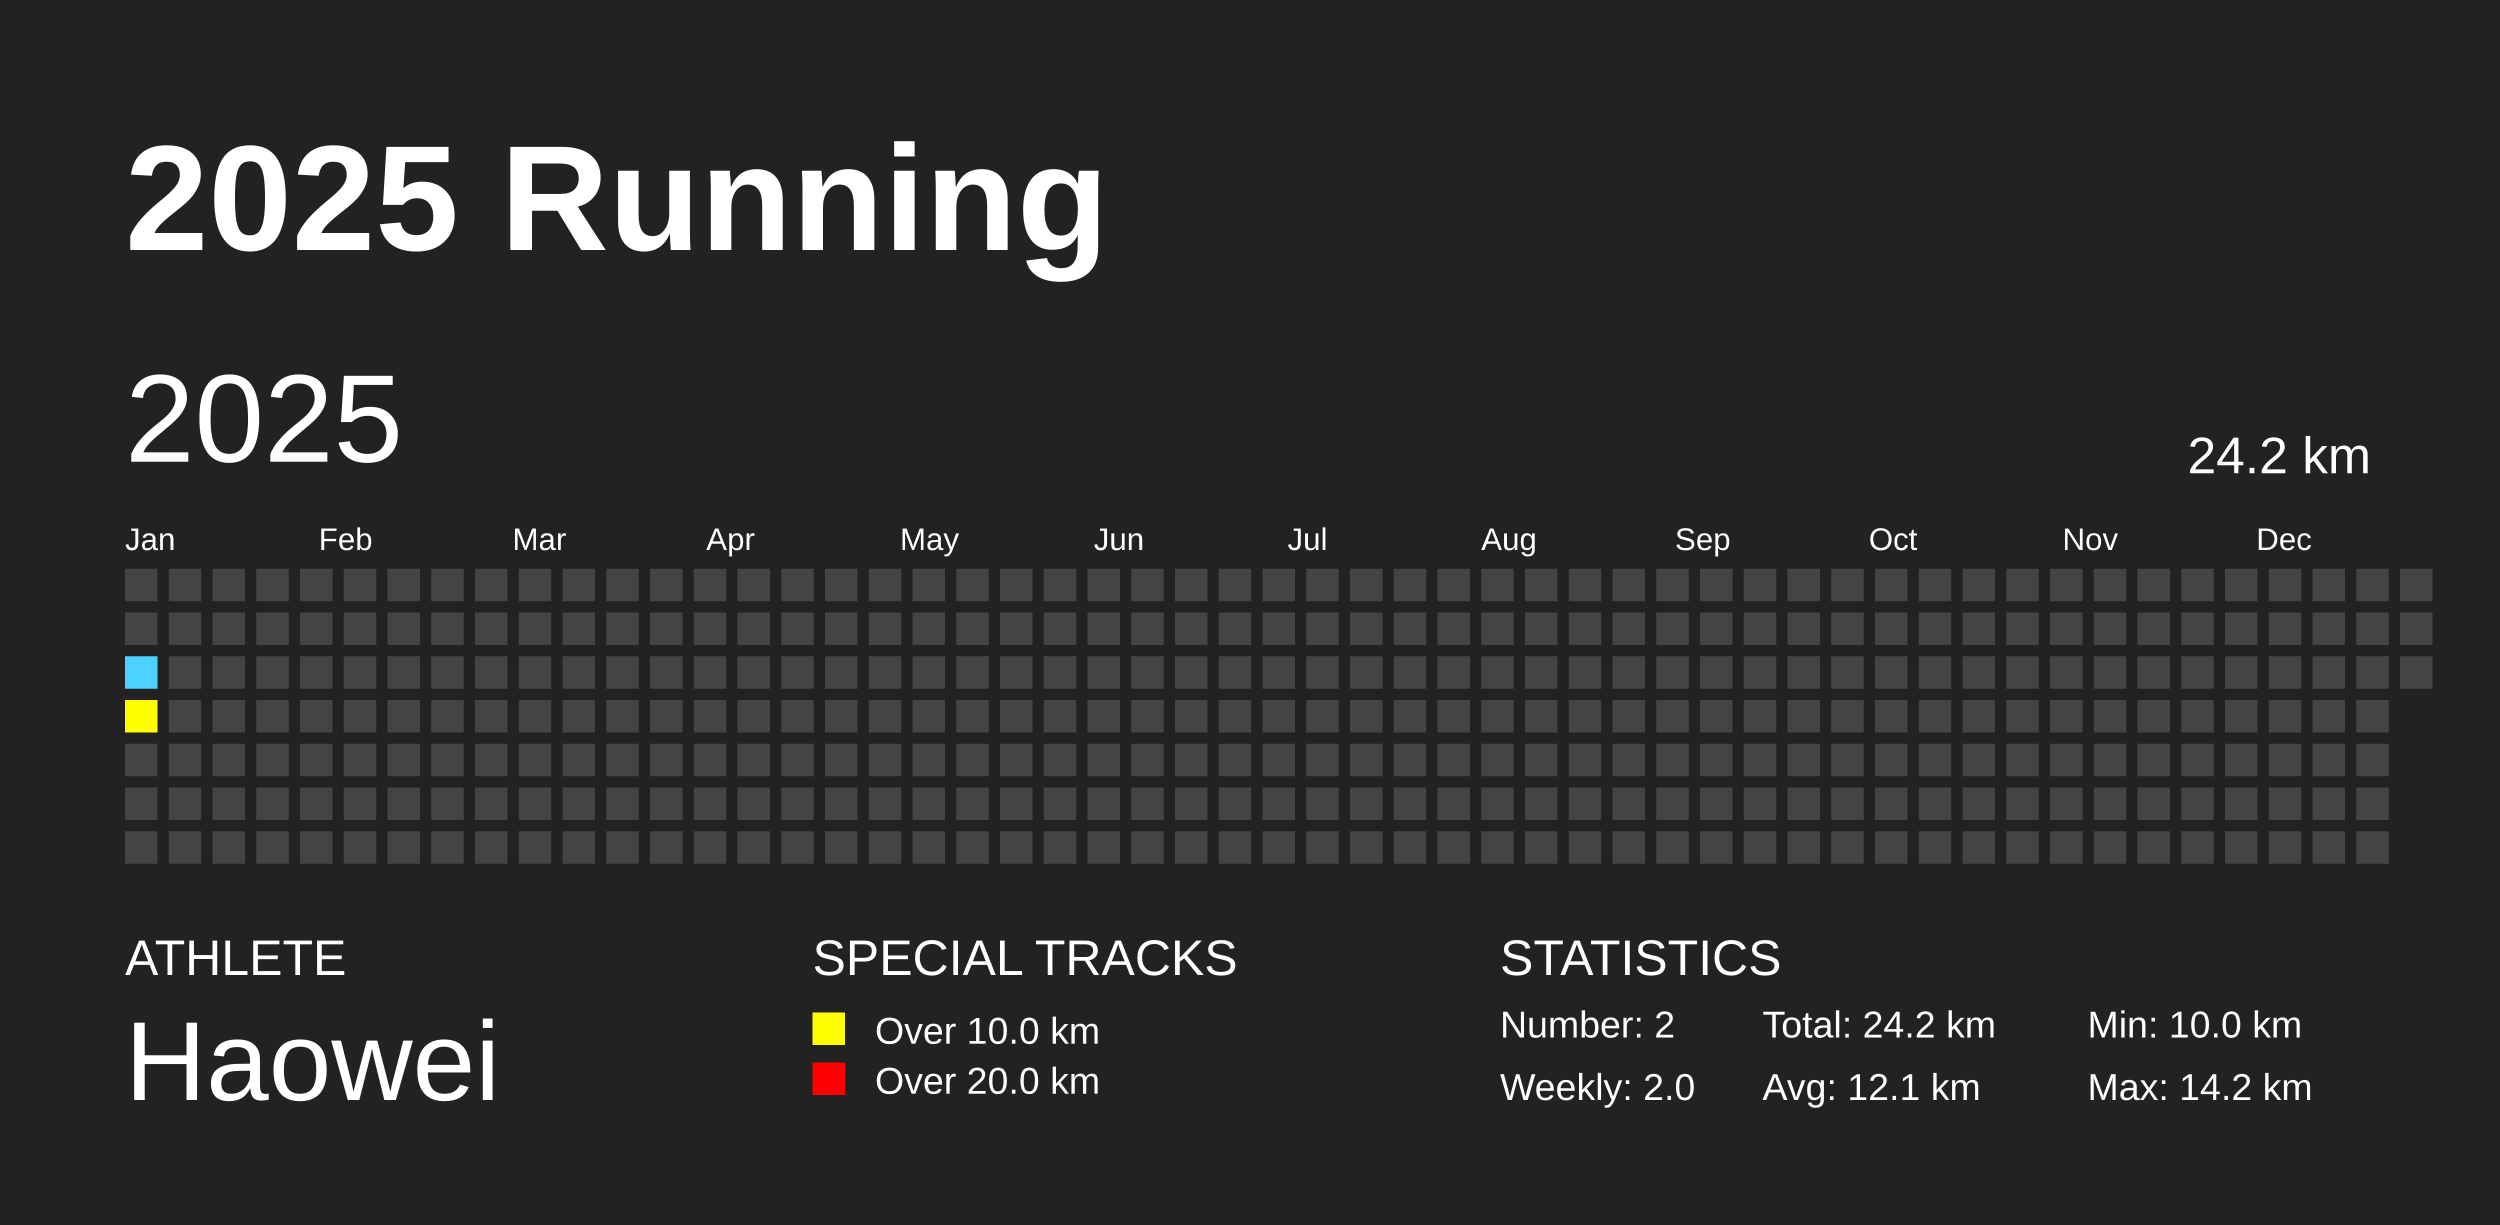
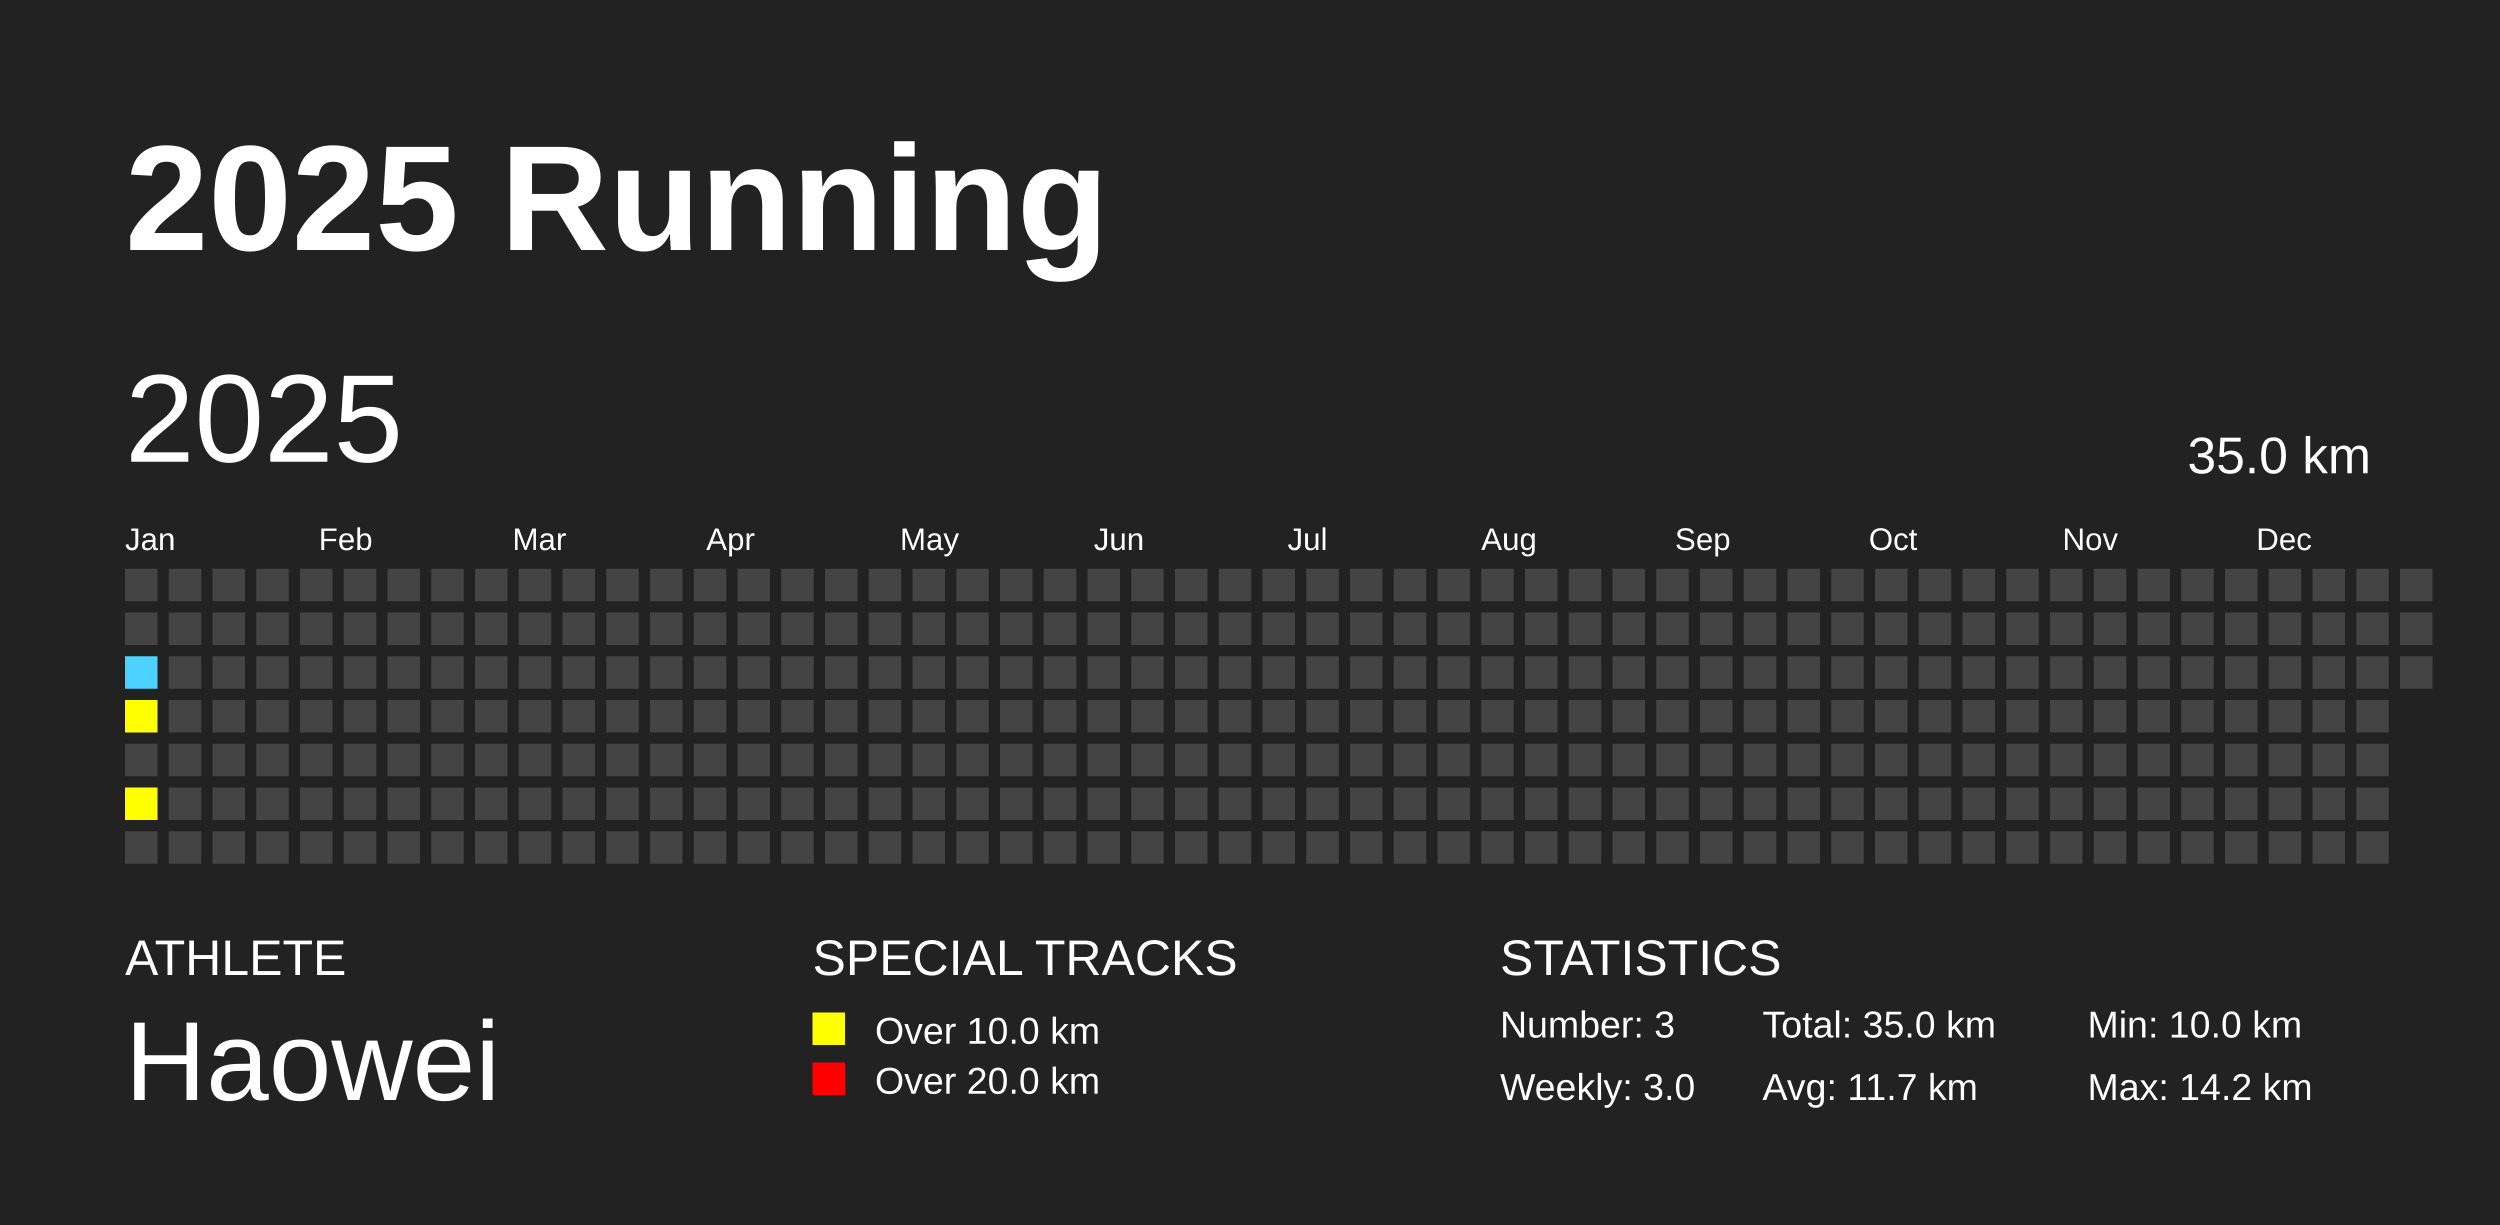
<svg xmlns="http://www.w3.org/2000/svg" baseProfile="full" height="98mm" version="1.1" viewBox="0,0,200,98" width="200mm">
  <defs />
  <rect fill="#222222" height="98" width="200" x="0" y="0" />
  <text fill="#FFFFFF" style="font-size:12px; font-family:Arial; font-weight:bold;" x="10" y="20">2025 Running</text>
  <text fill="#FFFFFF" style="font-size:4px; font-family:Arial" x="10" y="78">ATHLETE</text>
  <text fill="#FFFFFF" style="font-size:9px; font-family:Arial" x="10" y="88">Haowei</text>
  <text fill="#FFFFFF" style="font-size:4px; font-family:Arial" x="65" y="78">SPECIAL TRACKS</text>
  <rect fill="yellow" height="2.6" width="2.6" x="65" y="81" />
  <text fill="#FFFFFF" style="font-size:3px; font-family:Arial" x="70" y="83.5">Over 10.0 km</text>
  <rect fill="red" height="2.6" width="2.6" x="65" y="85" />
  <text fill="#FFFFFF" style="font-size:3px; font-family:Arial" x="70" y="87.5">Over 20.0 km</text>
  <text fill="#FFFFFF" style="font-size:4px; font-family:Arial" x="120" y="78">STATISTICS</text>
-   <text fill="#FFFFFF" style="font-size:3px; font-family:Arial" x="120" y="83">Number: 2</text>
-   <text fill="#FFFFFF" style="font-size:3px; font-family:Arial" x="120" y="88">Weekly: 2.0</text>
-   <text fill="#FFFFFF" style="font-size:3px; font-family:Arial" x="141" y="83">Total: 24.2 km</text>
-   <text fill="#FFFFFF" style="font-size:3px; font-family:Arial" x="141" y="88">Avg: 12.1 km</text>
+   <text fill="#FFFFFF" style="font-size:3px; font-family:Arial" x="120" y="83">Number: 3</text>
+   <text fill="#FFFFFF" style="font-size:3px; font-family:Arial" x="120" y="88">Weekly: 3.0</text>
+   <text fill="#FFFFFF" style="font-size:3px; font-family:Arial" x="141" y="83">Total: 35.0 km</text>
+   <text fill="#FFFFFF" style="font-size:3px; font-family:Arial" x="141" y="88">Avg: 11.7 km</text>
  <text fill="#FFFFFF" style="font-size:3px; font-family:Arial" x="167" y="83">Min: 10.0 km</text>
  <text fill="#FFFFFF" style="font-size:3px; font-family:Arial" x="167" y="88">Max: 14.2 km</text>
  <text dominant-baseline="hanging" fill="#FFFFFF" style="font-size:10.0px; font-family:Arial;" x="10" y="30">2025</text>
-   <text dominant-baseline="hanging" fill="#FFFFFF" style="font-size:4.125px; font-family:Arial;" x="175" y="35">24.2 km</text>
+   <text dominant-baseline="hanging" fill="#FFFFFF" style="font-size:4.125px; font-family:Arial;" x="175" y="35">35.0 km</text>
  <text fill="#FFFFFF" style="font-size:2.5px; font-family:Arial" x="10.0" y="44">Jan</text>
  <text fill="#FFFFFF" style="font-size:2.5px; font-family:Arial" x="25.5" y="44">Feb</text>
  <text fill="#FFFFFF" style="font-size:2.5px; font-family:Arial" x="41.0" y="44">Mar</text>
  <text fill="#FFFFFF" style="font-size:2.5px; font-family:Arial" x="56.5" y="44">Apr</text>
  <text fill="#FFFFFF" style="font-size:2.5px; font-family:Arial" x="72.0" y="44">May</text>
  <text fill="#FFFFFF" style="font-size:2.5px; font-family:Arial" x="87.5" y="44">Jun</text>
  <text fill="#FFFFFF" style="font-size:2.5px; font-family:Arial" x="103.0" y="44">Jul</text>
  <text fill="#FFFFFF" style="font-size:2.5px; font-family:Arial" x="118.5" y="44">Aug</text>
  <text fill="#FFFFFF" style="font-size:2.5px; font-family:Arial" x="134.0" y="44">Sep</text>
  <text fill="#FFFFFF" style="font-size:2.5px; font-family:Arial" x="149.5" y="44">Oct</text>
  <text fill="#FFFFFF" style="font-size:2.5px; font-family:Arial" x="165.0" y="44">Nov</text>
  <text fill="#FFFFFF" style="font-size:2.5px; font-family:Arial" x="180.5" y="44">Dec</text>
  <rect fill="#444444" height="2.6" width="2.6" x="10.0" y="45.5" />
  <rect fill="#444444" height="2.6" width="2.6" x="10.0" y="49.0" />
  <rect fill="#4DD2FF" height="2.6" width="2.6" x="10.0" y="52.5" />
  <rect fill="yellow" height="2.6" width="2.6" x="10.0" y="56.0" />
  <rect fill="#444444" height="2.6" width="2.6" x="10.0" y="59.5" />
-   <rect fill="#444444" height="2.6" width="2.6" x="10.0" y="63.0" />
+   <rect fill="yellow" height="2.6" width="2.6" x="10.0" y="63.0" />
  <rect fill="#444444" height="2.6" width="2.6" x="10.0" y="66.5" />
  <rect fill="#444444" height="2.6" width="2.6" x="13.5" y="45.5" />
  <rect fill="#444444" height="2.6" width="2.6" x="13.5" y="49.0" />
  <rect fill="#444444" height="2.6" width="2.6" x="13.5" y="52.5" />
  <rect fill="#444444" height="2.6" width="2.6" x="13.5" y="56.0" />
  <rect fill="#444444" height="2.6" width="2.6" x="13.5" y="59.5" />
  <rect fill="#444444" height="2.6" width="2.6" x="13.5" y="63.0" />
  <rect fill="#444444" height="2.6" width="2.6" x="13.5" y="66.5" />
  <rect fill="#444444" height="2.6" width="2.6" x="17.0" y="45.5" />
  <rect fill="#444444" height="2.6" width="2.6" x="17.0" y="49.0" />
  <rect fill="#444444" height="2.6" width="2.6" x="17.0" y="52.5" />
  <rect fill="#444444" height="2.6" width="2.6" x="17.0" y="56.0" />
  <rect fill="#444444" height="2.6" width="2.6" x="17.0" y="59.5" />
  <rect fill="#444444" height="2.6" width="2.6" x="17.0" y="63.0" />
  <rect fill="#444444" height="2.6" width="2.6" x="17.0" y="66.5" />
  <rect fill="#444444" height="2.6" width="2.6" x="20.5" y="45.5" />
  <rect fill="#444444" height="2.6" width="2.6" x="20.5" y="49.0" />
  <rect fill="#444444" height="2.6" width="2.6" x="20.5" y="52.5" />
  <rect fill="#444444" height="2.6" width="2.6" x="20.5" y="56.0" />
  <rect fill="#444444" height="2.6" width="2.6" x="20.5" y="59.5" />
  <rect fill="#444444" height="2.6" width="2.6" x="20.5" y="63.0" />
  <rect fill="#444444" height="2.6" width="2.6" x="20.5" y="66.5" />
  <rect fill="#444444" height="2.6" width="2.6" x="24.0" y="45.5" />
  <rect fill="#444444" height="2.6" width="2.6" x="24.0" y="49.0" />
  <rect fill="#444444" height="2.6" width="2.6" x="24.0" y="52.5" />
  <rect fill="#444444" height="2.6" width="2.6" x="24.0" y="56.0" />
  <rect fill="#444444" height="2.6" width="2.6" x="24.0" y="59.5" />
  <rect fill="#444444" height="2.6" width="2.6" x="24.0" y="63.0" />
  <rect fill="#444444" height="2.6" width="2.6" x="24.0" y="66.5" />
  <rect fill="#444444" height="2.6" width="2.6" x="27.5" y="45.5" />
  <rect fill="#444444" height="2.6" width="2.6" x="27.5" y="49.0" />
  <rect fill="#444444" height="2.6" width="2.6" x="27.5" y="52.5" />
  <rect fill="#444444" height="2.6" width="2.6" x="27.5" y="56.0" />
  <rect fill="#444444" height="2.6" width="2.6" x="27.5" y="59.5" />
  <rect fill="#444444" height="2.6" width="2.6" x="27.5" y="63.0" />
  <rect fill="#444444" height="2.6" width="2.6" x="27.5" y="66.5" />
  <rect fill="#444444" height="2.6" width="2.6" x="31.0" y="45.5" />
  <rect fill="#444444" height="2.6" width="2.6" x="31.0" y="49.0" />
  <rect fill="#444444" height="2.6" width="2.6" x="31.0" y="52.5" />
  <rect fill="#444444" height="2.6" width="2.6" x="31.0" y="56.0" />
  <rect fill="#444444" height="2.6" width="2.6" x="31.0" y="59.5" />
  <rect fill="#444444" height="2.6" width="2.6" x="31.0" y="63.0" />
  <rect fill="#444444" height="2.6" width="2.6" x="31.0" y="66.5" />
  <rect fill="#444444" height="2.6" width="2.6" x="34.5" y="45.5" />
  <rect fill="#444444" height="2.6" width="2.6" x="34.5" y="49.0" />
  <rect fill="#444444" height="2.6" width="2.6" x="34.5" y="52.5" />
  <rect fill="#444444" height="2.6" width="2.6" x="34.5" y="56.0" />
  <rect fill="#444444" height="2.6" width="2.6" x="34.5" y="59.5" />
  <rect fill="#444444" height="2.6" width="2.6" x="34.5" y="63.0" />
  <rect fill="#444444" height="2.6" width="2.6" x="34.5" y="66.5" />
  <rect fill="#444444" height="2.6" width="2.6" x="38.0" y="45.5" />
  <rect fill="#444444" height="2.6" width="2.6" x="38.0" y="49.0" />
  <rect fill="#444444" height="2.6" width="2.6" x="38.0" y="52.5" />
  <rect fill="#444444" height="2.6" width="2.6" x="38.0" y="56.0" />
  <rect fill="#444444" height="2.6" width="2.6" x="38.0" y="59.5" />
  <rect fill="#444444" height="2.6" width="2.6" x="38.0" y="63.0" />
  <rect fill="#444444" height="2.6" width="2.6" x="38.0" y="66.5" />
  <rect fill="#444444" height="2.6" width="2.6" x="41.5" y="45.5" />
  <rect fill="#444444" height="2.6" width="2.6" x="41.5" y="49.0" />
  <rect fill="#444444" height="2.6" width="2.6" x="41.5" y="52.5" />
  <rect fill="#444444" height="2.6" width="2.6" x="41.5" y="56.0" />
  <rect fill="#444444" height="2.6" width="2.6" x="41.5" y="59.5" />
  <rect fill="#444444" height="2.6" width="2.6" x="41.5" y="63.0" />
  <rect fill="#444444" height="2.6" width="2.6" x="41.5" y="66.5" />
  <rect fill="#444444" height="2.6" width="2.6" x="45.0" y="45.5" />
  <rect fill="#444444" height="2.6" width="2.6" x="45.0" y="49.0" />
  <rect fill="#444444" height="2.6" width="2.6" x="45.0" y="52.5" />
  <rect fill="#444444" height="2.6" width="2.6" x="45.0" y="56.0" />
  <rect fill="#444444" height="2.6" width="2.6" x="45.0" y="59.5" />
  <rect fill="#444444" height="2.6" width="2.6" x="45.0" y="63.0" />
  <rect fill="#444444" height="2.6" width="2.6" x="45.0" y="66.5" />
  <rect fill="#444444" height="2.6" width="2.6" x="48.5" y="45.5" />
  <rect fill="#444444" height="2.6" width="2.6" x="48.5" y="49.0" />
  <rect fill="#444444" height="2.6" width="2.6" x="48.5" y="52.5" />
  <rect fill="#444444" height="2.6" width="2.6" x="48.5" y="56.0" />
  <rect fill="#444444" height="2.6" width="2.6" x="48.5" y="59.5" />
  <rect fill="#444444" height="2.6" width="2.6" x="48.5" y="63.0" />
  <rect fill="#444444" height="2.6" width="2.6" x="48.5" y="66.5" />
  <rect fill="#444444" height="2.6" width="2.6" x="52.0" y="45.5" />
  <rect fill="#444444" height="2.6" width="2.6" x="52.0" y="49.0" />
  <rect fill="#444444" height="2.6" width="2.6" x="52.0" y="52.5" />
  <rect fill="#444444" height="2.6" width="2.6" x="52.0" y="56.0" />
  <rect fill="#444444" height="2.6" width="2.6" x="52.0" y="59.5" />
  <rect fill="#444444" height="2.6" width="2.6" x="52.0" y="63.0" />
  <rect fill="#444444" height="2.6" width="2.6" x="52.0" y="66.5" />
  <rect fill="#444444" height="2.6" width="2.6" x="55.5" y="45.5" />
  <rect fill="#444444" height="2.6" width="2.6" x="55.5" y="49.0" />
  <rect fill="#444444" height="2.6" width="2.6" x="55.5" y="52.5" />
  <rect fill="#444444" height="2.6" width="2.6" x="55.5" y="56.0" />
  <rect fill="#444444" height="2.6" width="2.6" x="55.5" y="59.5" />
  <rect fill="#444444" height="2.6" width="2.6" x="55.5" y="63.0" />
  <rect fill="#444444" height="2.6" width="2.6" x="55.5" y="66.5" />
  <rect fill="#444444" height="2.6" width="2.6" x="59.0" y="45.5" />
  <rect fill="#444444" height="2.6" width="2.6" x="59.0" y="49.0" />
  <rect fill="#444444" height="2.6" width="2.6" x="59.0" y="52.5" />
  <rect fill="#444444" height="2.6" width="2.6" x="59.0" y="56.0" />
  <rect fill="#444444" height="2.6" width="2.6" x="59.0" y="59.5" />
  <rect fill="#444444" height="2.6" width="2.6" x="59.0" y="63.0" />
  <rect fill="#444444" height="2.6" width="2.6" x="59.0" y="66.5" />
  <rect fill="#444444" height="2.6" width="2.6" x="62.5" y="45.5" />
  <rect fill="#444444" height="2.6" width="2.6" x="62.5" y="49.0" />
  <rect fill="#444444" height="2.6" width="2.6" x="62.5" y="52.5" />
  <rect fill="#444444" height="2.6" width="2.6" x="62.5" y="56.0" />
  <rect fill="#444444" height="2.6" width="2.6" x="62.5" y="59.5" />
  <rect fill="#444444" height="2.6" width="2.6" x="62.5" y="63.0" />
  <rect fill="#444444" height="2.6" width="2.6" x="62.5" y="66.5" />
  <rect fill="#444444" height="2.6" width="2.6" x="66.0" y="45.5" />
  <rect fill="#444444" height="2.6" width="2.6" x="66.0" y="49.0" />
  <rect fill="#444444" height="2.6" width="2.6" x="66.0" y="52.5" />
  <rect fill="#444444" height="2.6" width="2.6" x="66.0" y="56.0" />
  <rect fill="#444444" height="2.6" width="2.6" x="66.0" y="59.5" />
  <rect fill="#444444" height="2.6" width="2.6" x="66.0" y="63.0" />
  <rect fill="#444444" height="2.6" width="2.6" x="66.0" y="66.5" />
  <rect fill="#444444" height="2.6" width="2.6" x="69.5" y="45.5" />
  <rect fill="#444444" height="2.6" width="2.6" x="69.5" y="49.0" />
  <rect fill="#444444" height="2.6" width="2.6" x="69.5" y="52.5" />
  <rect fill="#444444" height="2.6" width="2.6" x="69.5" y="56.0" />
  <rect fill="#444444" height="2.6" width="2.6" x="69.5" y="59.5" />
  <rect fill="#444444" height="2.6" width="2.6" x="69.5" y="63.0" />
  <rect fill="#444444" height="2.6" width="2.6" x="69.5" y="66.5" />
  <rect fill="#444444" height="2.6" width="2.6" x="73.0" y="45.5" />
  <rect fill="#444444" height="2.6" width="2.6" x="73.0" y="49.0" />
  <rect fill="#444444" height="2.6" width="2.6" x="73.0" y="52.5" />
  <rect fill="#444444" height="2.6" width="2.6" x="73.0" y="56.0" />
  <rect fill="#444444" height="2.6" width="2.6" x="73.0" y="59.5" />
  <rect fill="#444444" height="2.6" width="2.6" x="73.0" y="63.0" />
  <rect fill="#444444" height="2.6" width="2.6" x="73.0" y="66.5" />
  <rect fill="#444444" height="2.6" width="2.6" x="76.5" y="45.5" />
  <rect fill="#444444" height="2.6" width="2.6" x="76.5" y="49.0" />
  <rect fill="#444444" height="2.6" width="2.6" x="76.5" y="52.5" />
  <rect fill="#444444" height="2.6" width="2.6" x="76.5" y="56.0" />
  <rect fill="#444444" height="2.6" width="2.6" x="76.5" y="59.5" />
  <rect fill="#444444" height="2.6" width="2.6" x="76.5" y="63.0" />
  <rect fill="#444444" height="2.6" width="2.6" x="76.5" y="66.5" />
  <rect fill="#444444" height="2.6" width="2.6" x="80.0" y="45.5" />
  <rect fill="#444444" height="2.6" width="2.6" x="80.0" y="49.0" />
  <rect fill="#444444" height="2.6" width="2.6" x="80.0" y="52.5" />
  <rect fill="#444444" height="2.6" width="2.6" x="80.0" y="56.0" />
  <rect fill="#444444" height="2.6" width="2.6" x="80.0" y="59.5" />
  <rect fill="#444444" height="2.6" width="2.6" x="80.0" y="63.0" />
  <rect fill="#444444" height="2.6" width="2.6" x="80.0" y="66.5" />
  <rect fill="#444444" height="2.6" width="2.6" x="83.5" y="45.5" />
  <rect fill="#444444" height="2.6" width="2.6" x="83.5" y="49.0" />
  <rect fill="#444444" height="2.6" width="2.6" x="83.5" y="52.5" />
  <rect fill="#444444" height="2.6" width="2.6" x="83.5" y="56.0" />
  <rect fill="#444444" height="2.6" width="2.6" x="83.5" y="59.5" />
  <rect fill="#444444" height="2.6" width="2.6" x="83.5" y="63.0" />
  <rect fill="#444444" height="2.6" width="2.6" x="83.5" y="66.5" />
  <rect fill="#444444" height="2.6" width="2.6" x="87.0" y="45.5" />
  <rect fill="#444444" height="2.6" width="2.6" x="87.0" y="49.0" />
  <rect fill="#444444" height="2.6" width="2.6" x="87.0" y="52.5" />
  <rect fill="#444444" height="2.6" width="2.6" x="87.0" y="56.0" />
  <rect fill="#444444" height="2.6" width="2.6" x="87.0" y="59.5" />
  <rect fill="#444444" height="2.6" width="2.6" x="87.0" y="63.0" />
  <rect fill="#444444" height="2.6" width="2.6" x="87.0" y="66.5" />
  <rect fill="#444444" height="2.6" width="2.6" x="90.5" y="45.5" />
  <rect fill="#444444" height="2.6" width="2.6" x="90.5" y="49.0" />
  <rect fill="#444444" height="2.6" width="2.6" x="90.5" y="52.5" />
  <rect fill="#444444" height="2.6" width="2.6" x="90.5" y="56.0" />
  <rect fill="#444444" height="2.6" width="2.6" x="90.5" y="59.5" />
  <rect fill="#444444" height="2.6" width="2.6" x="90.5" y="63.0" />
  <rect fill="#444444" height="2.6" width="2.6" x="90.5" y="66.5" />
  <rect fill="#444444" height="2.6" width="2.6" x="94.0" y="45.5" />
  <rect fill="#444444" height="2.6" width="2.6" x="94.0" y="49.0" />
  <rect fill="#444444" height="2.6" width="2.6" x="94.0" y="52.5" />
  <rect fill="#444444" height="2.6" width="2.6" x="94.0" y="56.0" />
  <rect fill="#444444" height="2.6" width="2.6" x="94.0" y="59.5" />
  <rect fill="#444444" height="2.6" width="2.6" x="94.0" y="63.0" />
  <rect fill="#444444" height="2.6" width="2.6" x="94.0" y="66.5" />
  <rect fill="#444444" height="2.6" width="2.6" x="97.5" y="45.5" />
  <rect fill="#444444" height="2.6" width="2.6" x="97.5" y="49.0" />
  <rect fill="#444444" height="2.6" width="2.6" x="97.5" y="52.5" />
  <rect fill="#444444" height="2.6" width="2.6" x="97.5" y="56.0" />
  <rect fill="#444444" height="2.6" width="2.6" x="97.5" y="59.5" />
  <rect fill="#444444" height="2.6" width="2.6" x="97.5" y="63.0" />
  <rect fill="#444444" height="2.6" width="2.6" x="97.5" y="66.5" />
  <rect fill="#444444" height="2.6" width="2.6" x="101.0" y="45.5" />
  <rect fill="#444444" height="2.6" width="2.6" x="101.0" y="49.0" />
  <rect fill="#444444" height="2.6" width="2.6" x="101.0" y="52.5" />
  <rect fill="#444444" height="2.6" width="2.6" x="101.0" y="56.0" />
  <rect fill="#444444" height="2.6" width="2.6" x="101.0" y="59.5" />
  <rect fill="#444444" height="2.6" width="2.6" x="101.0" y="63.0" />
  <rect fill="#444444" height="2.6" width="2.6" x="101.0" y="66.5" />
  <rect fill="#444444" height="2.6" width="2.6" x="104.5" y="45.5" />
  <rect fill="#444444" height="2.6" width="2.6" x="104.5" y="49.0" />
  <rect fill="#444444" height="2.6" width="2.6" x="104.5" y="52.5" />
  <rect fill="#444444" height="2.6" width="2.6" x="104.5" y="56.0" />
  <rect fill="#444444" height="2.6" width="2.6" x="104.5" y="59.5" />
  <rect fill="#444444" height="2.6" width="2.6" x="104.5" y="63.0" />
  <rect fill="#444444" height="2.6" width="2.6" x="104.5" y="66.5" />
  <rect fill="#444444" height="2.6" width="2.6" x="108.0" y="45.5" />
  <rect fill="#444444" height="2.6" width="2.6" x="108.0" y="49.0" />
  <rect fill="#444444" height="2.6" width="2.6" x="108.0" y="52.5" />
  <rect fill="#444444" height="2.6" width="2.6" x="108.0" y="56.0" />
  <rect fill="#444444" height="2.6" width="2.6" x="108.0" y="59.5" />
  <rect fill="#444444" height="2.6" width="2.6" x="108.0" y="63.0" />
  <rect fill="#444444" height="2.6" width="2.6" x="108.0" y="66.5" />
  <rect fill="#444444" height="2.6" width="2.6" x="111.5" y="45.5" />
  <rect fill="#444444" height="2.6" width="2.6" x="111.5" y="49.0" />
  <rect fill="#444444" height="2.6" width="2.6" x="111.5" y="52.5" />
  <rect fill="#444444" height="2.6" width="2.6" x="111.5" y="56.0" />
  <rect fill="#444444" height="2.6" width="2.6" x="111.5" y="59.5" />
  <rect fill="#444444" height="2.6" width="2.6" x="111.5" y="63.0" />
  <rect fill="#444444" height="2.6" width="2.6" x="111.5" y="66.5" />
  <rect fill="#444444" height="2.6" width="2.6" x="115.0" y="45.5" />
  <rect fill="#444444" height="2.6" width="2.6" x="115.0" y="49.0" />
  <rect fill="#444444" height="2.6" width="2.6" x="115.0" y="52.5" />
  <rect fill="#444444" height="2.6" width="2.6" x="115.0" y="56.0" />
  <rect fill="#444444" height="2.6" width="2.6" x="115.0" y="59.5" />
  <rect fill="#444444" height="2.6" width="2.6" x="115.0" y="63.0" />
  <rect fill="#444444" height="2.6" width="2.6" x="115.0" y="66.5" />
  <rect fill="#444444" height="2.6" width="2.6" x="118.5" y="45.5" />
  <rect fill="#444444" height="2.6" width="2.6" x="118.5" y="49.0" />
  <rect fill="#444444" height="2.6" width="2.6" x="118.5" y="52.5" />
  <rect fill="#444444" height="2.6" width="2.6" x="118.5" y="56.0" />
  <rect fill="#444444" height="2.6" width="2.6" x="118.5" y="59.5" />
  <rect fill="#444444" height="2.6" width="2.6" x="118.5" y="63.0" />
  <rect fill="#444444" height="2.6" width="2.6" x="118.5" y="66.5" />
  <rect fill="#444444" height="2.6" width="2.6" x="122.0" y="45.5" />
  <rect fill="#444444" height="2.6" width="2.6" x="122.0" y="49.0" />
  <rect fill="#444444" height="2.6" width="2.6" x="122.0" y="52.5" />
  <rect fill="#444444" height="2.6" width="2.6" x="122.0" y="56.0" />
  <rect fill="#444444" height="2.6" width="2.6" x="122.0" y="59.5" />
  <rect fill="#444444" height="2.6" width="2.6" x="122.0" y="63.0" />
  <rect fill="#444444" height="2.6" width="2.6" x="122.0" y="66.5" />
  <rect fill="#444444" height="2.6" width="2.6" x="125.5" y="45.5" />
  <rect fill="#444444" height="2.6" width="2.6" x="125.5" y="49.0" />
  <rect fill="#444444" height="2.6" width="2.6" x="125.5" y="52.5" />
  <rect fill="#444444" height="2.6" width="2.6" x="125.5" y="56.0" />
  <rect fill="#444444" height="2.6" width="2.6" x="125.5" y="59.5" />
  <rect fill="#444444" height="2.6" width="2.6" x="125.5" y="63.0" />
  <rect fill="#444444" height="2.6" width="2.6" x="125.5" y="66.5" />
  <rect fill="#444444" height="2.6" width="2.6" x="129.0" y="45.5" />
  <rect fill="#444444" height="2.6" width="2.6" x="129.0" y="49.0" />
  <rect fill="#444444" height="2.6" width="2.6" x="129.0" y="52.5" />
  <rect fill="#444444" height="2.6" width="2.6" x="129.0" y="56.0" />
  <rect fill="#444444" height="2.6" width="2.6" x="129.0" y="59.5" />
  <rect fill="#444444" height="2.6" width="2.6" x="129.0" y="63.0" />
  <rect fill="#444444" height="2.6" width="2.6" x="129.0" y="66.5" />
  <rect fill="#444444" height="2.6" width="2.6" x="132.5" y="45.5" />
  <rect fill="#444444" height="2.6" width="2.6" x="132.5" y="49.0" />
  <rect fill="#444444" height="2.6" width="2.6" x="132.5" y="52.5" />
  <rect fill="#444444" height="2.6" width="2.6" x="132.5" y="56.0" />
  <rect fill="#444444" height="2.6" width="2.6" x="132.5" y="59.5" />
  <rect fill="#444444" height="2.6" width="2.6" x="132.5" y="63.0" />
  <rect fill="#444444" height="2.6" width="2.6" x="132.5" y="66.5" />
  <rect fill="#444444" height="2.6" width="2.6" x="136.0" y="45.5" />
  <rect fill="#444444" height="2.6" width="2.6" x="136.0" y="49.0" />
  <rect fill="#444444" height="2.6" width="2.6" x="136.0" y="52.5" />
  <rect fill="#444444" height="2.6" width="2.6" x="136.0" y="56.0" />
  <rect fill="#444444" height="2.6" width="2.6" x="136.0" y="59.5" />
  <rect fill="#444444" height="2.6" width="2.6" x="136.0" y="63.0" />
  <rect fill="#444444" height="2.6" width="2.6" x="136.0" y="66.5" />
  <rect fill="#444444" height="2.6" width="2.6" x="139.5" y="45.5" />
  <rect fill="#444444" height="2.6" width="2.6" x="139.5" y="49.0" />
  <rect fill="#444444" height="2.6" width="2.6" x="139.5" y="52.5" />
  <rect fill="#444444" height="2.6" width="2.6" x="139.5" y="56.0" />
  <rect fill="#444444" height="2.6" width="2.6" x="139.5" y="59.5" />
  <rect fill="#444444" height="2.6" width="2.6" x="139.5" y="63.0" />
  <rect fill="#444444" height="2.6" width="2.6" x="139.5" y="66.5" />
  <rect fill="#444444" height="2.6" width="2.6" x="143.0" y="45.5" />
  <rect fill="#444444" height="2.6" width="2.6" x="143.0" y="49.0" />
  <rect fill="#444444" height="2.6" width="2.6" x="143.0" y="52.5" />
  <rect fill="#444444" height="2.6" width="2.6" x="143.0" y="56.0" />
  <rect fill="#444444" height="2.6" width="2.6" x="143.0" y="59.5" />
  <rect fill="#444444" height="2.6" width="2.6" x="143.0" y="63.0" />
  <rect fill="#444444" height="2.6" width="2.6" x="143.0" y="66.5" />
  <rect fill="#444444" height="2.6" width="2.6" x="146.5" y="45.5" />
  <rect fill="#444444" height="2.6" width="2.6" x="146.5" y="49.0" />
  <rect fill="#444444" height="2.6" width="2.6" x="146.5" y="52.5" />
  <rect fill="#444444" height="2.6" width="2.6" x="146.5" y="56.0" />
  <rect fill="#444444" height="2.6" width="2.6" x="146.5" y="59.5" />
  <rect fill="#444444" height="2.6" width="2.6" x="146.5" y="63.0" />
  <rect fill="#444444" height="2.6" width="2.6" x="146.5" y="66.5" />
  <rect fill="#444444" height="2.6" width="2.6" x="150.0" y="45.5" />
  <rect fill="#444444" height="2.6" width="2.6" x="150.0" y="49.0" />
  <rect fill="#444444" height="2.6" width="2.6" x="150.0" y="52.5" />
  <rect fill="#444444" height="2.6" width="2.6" x="150.0" y="56.0" />
  <rect fill="#444444" height="2.6" width="2.6" x="150.0" y="59.5" />
  <rect fill="#444444" height="2.6" width="2.6" x="150.0" y="63.0" />
  <rect fill="#444444" height="2.6" width="2.6" x="150.0" y="66.5" />
  <rect fill="#444444" height="2.6" width="2.6" x="153.5" y="45.5" />
  <rect fill="#444444" height="2.6" width="2.6" x="153.5" y="49.0" />
  <rect fill="#444444" height="2.6" width="2.6" x="153.5" y="52.5" />
  <rect fill="#444444" height="2.6" width="2.6" x="153.5" y="56.0" />
  <rect fill="#444444" height="2.6" width="2.6" x="153.5" y="59.5" />
  <rect fill="#444444" height="2.6" width="2.6" x="153.5" y="63.0" />
  <rect fill="#444444" height="2.6" width="2.6" x="153.5" y="66.5" />
  <rect fill="#444444" height="2.6" width="2.6" x="157.0" y="45.5" />
  <rect fill="#444444" height="2.6" width="2.6" x="157.0" y="49.0" />
  <rect fill="#444444" height="2.6" width="2.6" x="157.0" y="52.5" />
  <rect fill="#444444" height="2.6" width="2.6" x="157.0" y="56.0" />
  <rect fill="#444444" height="2.6" width="2.6" x="157.0" y="59.5" />
  <rect fill="#444444" height="2.6" width="2.6" x="157.0" y="63.0" />
  <rect fill="#444444" height="2.6" width="2.6" x="157.0" y="66.5" />
  <rect fill="#444444" height="2.6" width="2.6" x="160.5" y="45.5" />
  <rect fill="#444444" height="2.6" width="2.6" x="160.5" y="49.0" />
  <rect fill="#444444" height="2.6" width="2.6" x="160.5" y="52.5" />
  <rect fill="#444444" height="2.6" width="2.6" x="160.5" y="56.0" />
  <rect fill="#444444" height="2.6" width="2.6" x="160.5" y="59.5" />
  <rect fill="#444444" height="2.6" width="2.6" x="160.5" y="63.0" />
  <rect fill="#444444" height="2.6" width="2.6" x="160.5" y="66.5" />
  <rect fill="#444444" height="2.6" width="2.6" x="164.0" y="45.5" />
  <rect fill="#444444" height="2.6" width="2.6" x="164.0" y="49.0" />
  <rect fill="#444444" height="2.6" width="2.6" x="164.0" y="52.5" />
  <rect fill="#444444" height="2.6" width="2.6" x="164.0" y="56.0" />
  <rect fill="#444444" height="2.6" width="2.6" x="164.0" y="59.5" />
  <rect fill="#444444" height="2.6" width="2.6" x="164.0" y="63.0" />
  <rect fill="#444444" height="2.6" width="2.6" x="164.0" y="66.5" />
  <rect fill="#444444" height="2.6" width="2.6" x="167.5" y="45.5" />
  <rect fill="#444444" height="2.6" width="2.6" x="167.5" y="49.0" />
  <rect fill="#444444" height="2.6" width="2.6" x="167.5" y="52.5" />
  <rect fill="#444444" height="2.6" width="2.6" x="167.5" y="56.0" />
  <rect fill="#444444" height="2.6" width="2.6" x="167.5" y="59.5" />
  <rect fill="#444444" height="2.6" width="2.6" x="167.5" y="63.0" />
  <rect fill="#444444" height="2.6" width="2.6" x="167.5" y="66.5" />
  <rect fill="#444444" height="2.6" width="2.6" x="171.0" y="45.5" />
  <rect fill="#444444" height="2.6" width="2.6" x="171.0" y="49.0" />
  <rect fill="#444444" height="2.6" width="2.6" x="171.0" y="52.5" />
  <rect fill="#444444" height="2.6" width="2.6" x="171.0" y="56.0" />
  <rect fill="#444444" height="2.6" width="2.6" x="171.0" y="59.5" />
  <rect fill="#444444" height="2.6" width="2.6" x="171.0" y="63.0" />
  <rect fill="#444444" height="2.6" width="2.6" x="171.0" y="66.5" />
  <rect fill="#444444" height="2.6" width="2.6" x="174.5" y="45.5" />
  <rect fill="#444444" height="2.6" width="2.6" x="174.5" y="49.0" />
  <rect fill="#444444" height="2.6" width="2.6" x="174.5" y="52.5" />
  <rect fill="#444444" height="2.6" width="2.6" x="174.5" y="56.0" />
  <rect fill="#444444" height="2.6" width="2.6" x="174.5" y="59.5" />
  <rect fill="#444444" height="2.6" width="2.6" x="174.5" y="63.0" />
  <rect fill="#444444" height="2.6" width="2.6" x="174.5" y="66.5" />
  <rect fill="#444444" height="2.6" width="2.6" x="178.0" y="45.5" />
  <rect fill="#444444" height="2.6" width="2.6" x="178.0" y="49.0" />
  <rect fill="#444444" height="2.6" width="2.6" x="178.0" y="52.5" />
  <rect fill="#444444" height="2.6" width="2.6" x="178.0" y="56.0" />
  <rect fill="#444444" height="2.6" width="2.6" x="178.0" y="59.5" />
  <rect fill="#444444" height="2.6" width="2.6" x="178.0" y="63.0" />
  <rect fill="#444444" height="2.6" width="2.6" x="178.0" y="66.5" />
  <rect fill="#444444" height="2.6" width="2.6" x="181.5" y="45.5" />
  <rect fill="#444444" height="2.6" width="2.6" x="181.5" y="49.0" />
  <rect fill="#444444" height="2.6" width="2.6" x="181.5" y="52.5" />
  <rect fill="#444444" height="2.6" width="2.6" x="181.5" y="56.0" />
  <rect fill="#444444" height="2.6" width="2.6" x="181.5" y="59.5" />
  <rect fill="#444444" height="2.6" width="2.6" x="181.5" y="63.0" />
  <rect fill="#444444" height="2.6" width="2.6" x="181.5" y="66.5" />
  <rect fill="#444444" height="2.6" width="2.6" x="185.0" y="45.5" />
  <rect fill="#444444" height="2.6" width="2.6" x="185.0" y="49.0" />
  <rect fill="#444444" height="2.6" width="2.6" x="185.0" y="52.5" />
  <rect fill="#444444" height="2.6" width="2.6" x="185.0" y="56.0" />
  <rect fill="#444444" height="2.6" width="2.6" x="185.0" y="59.5" />
  <rect fill="#444444" height="2.6" width="2.6" x="185.0" y="63.0" />
  <rect fill="#444444" height="2.6" width="2.6" x="185.0" y="66.5" />
  <rect fill="#444444" height="2.6" width="2.6" x="188.5" y="45.5" />
  <rect fill="#444444" height="2.6" width="2.6" x="188.5" y="49.0" />
  <rect fill="#444444" height="2.6" width="2.6" x="188.5" y="52.5" />
  <rect fill="#444444" height="2.6" width="2.6" x="188.5" y="56.0" />
  <rect fill="#444444" height="2.6" width="2.6" x="188.5" y="59.5" />
  <rect fill="#444444" height="2.6" width="2.6" x="188.5" y="63.0" />
  <rect fill="#444444" height="2.6" width="2.6" x="188.5" y="66.5" />
  <rect fill="#444444" height="2.6" width="2.6" x="192.0" y="45.5" />
  <rect fill="#444444" height="2.6" width="2.6" x="192.0" y="49.0" />
  <rect fill="#444444" height="2.6" width="2.6" x="192.0" y="52.5" />
</svg>
